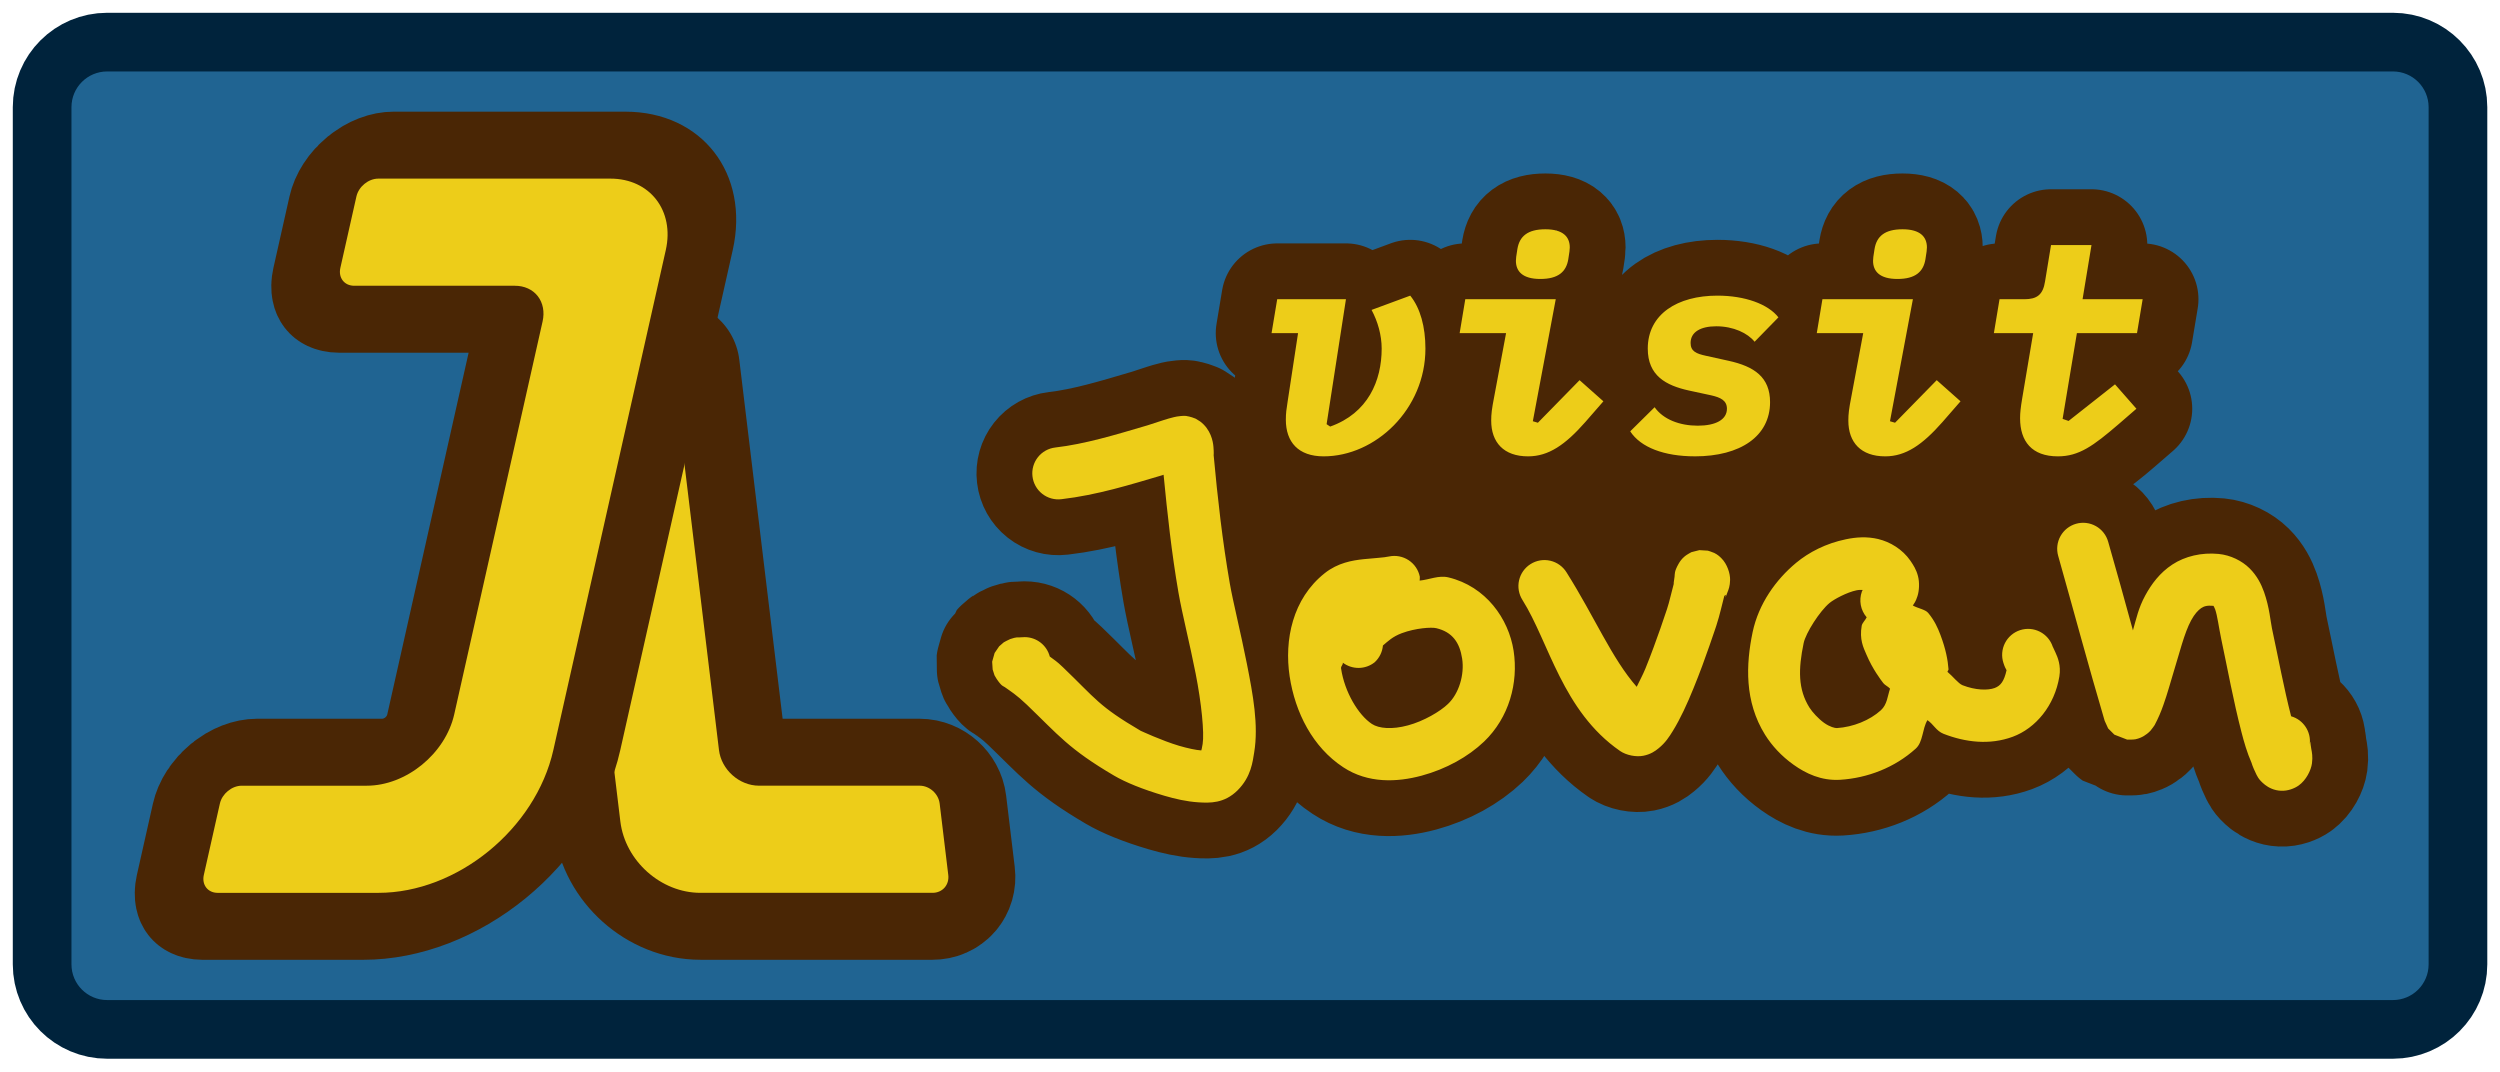
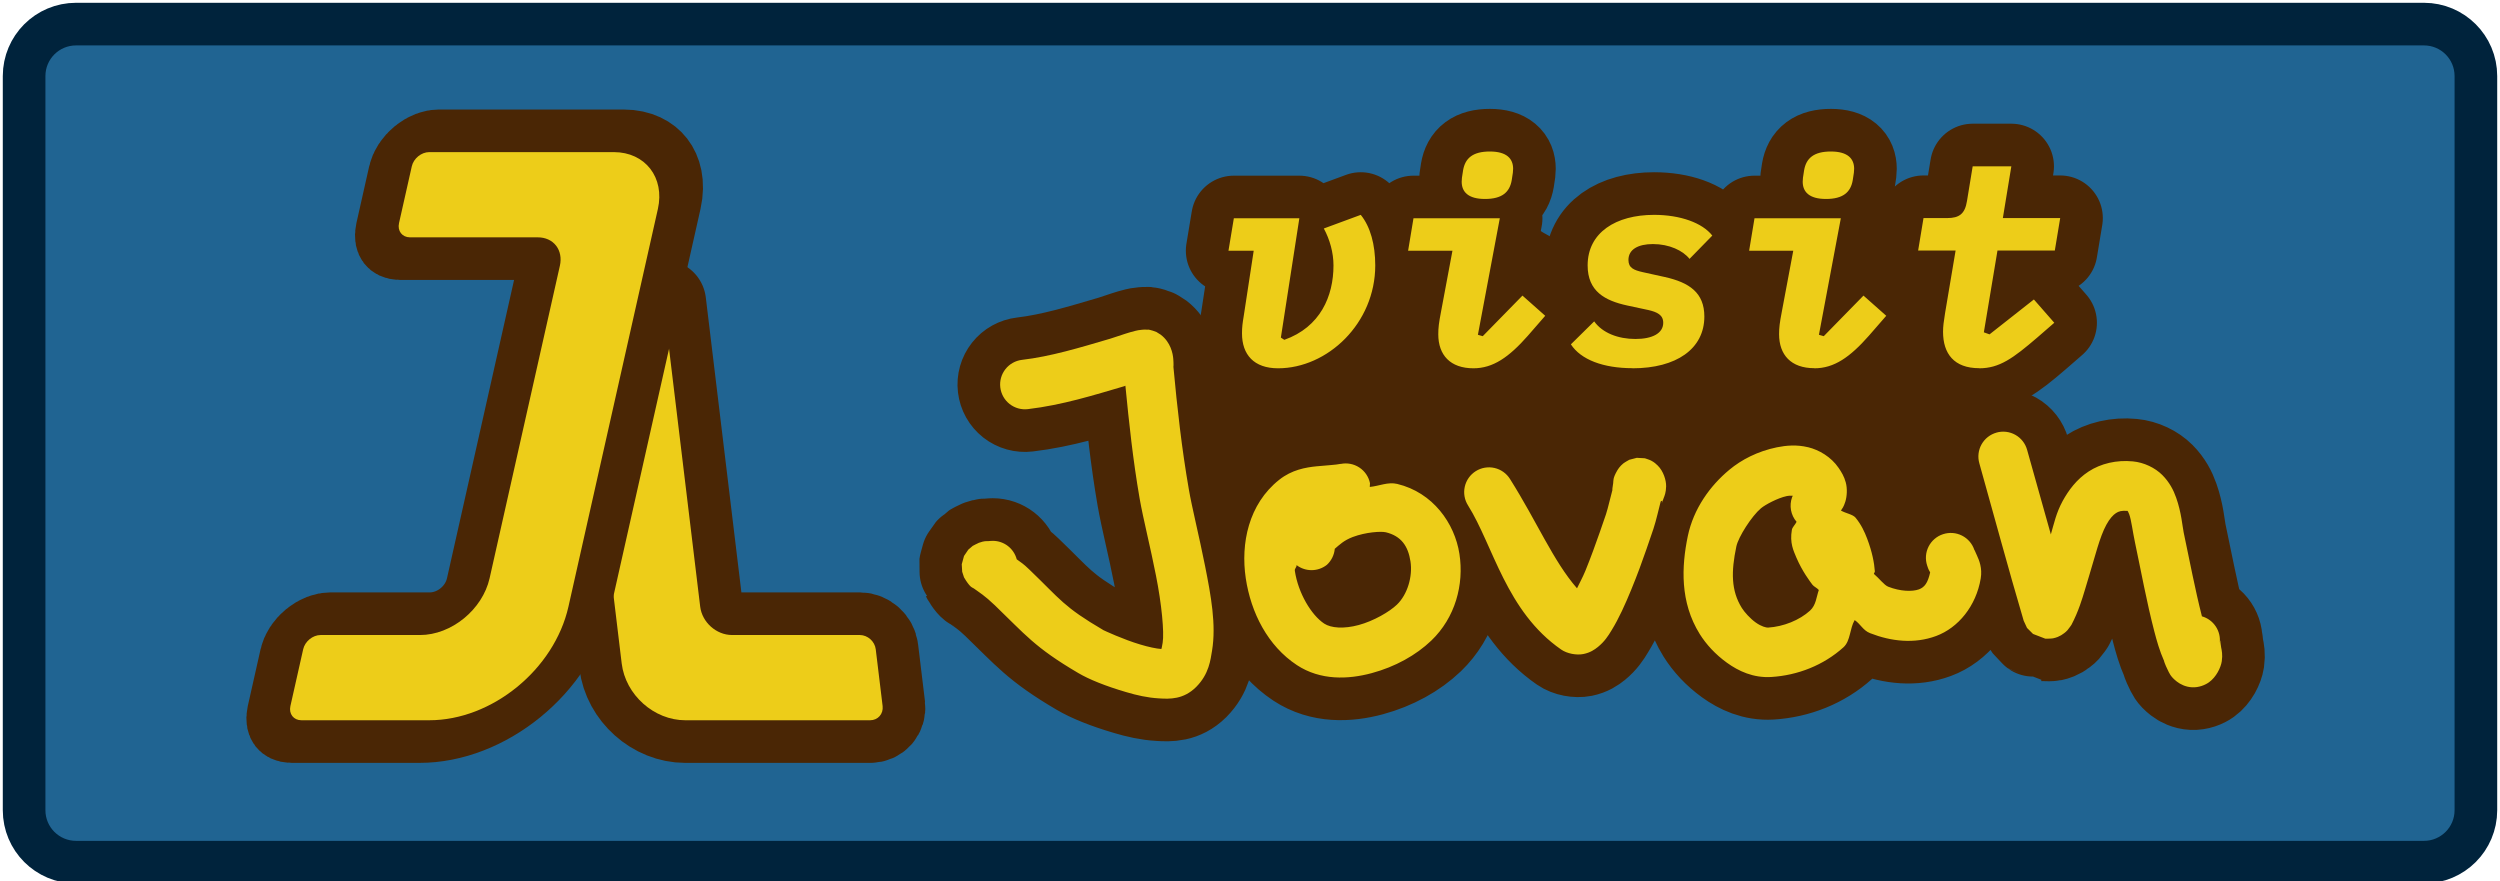
- <svg xmlns="http://www.w3.org/2000/svg" xmlns:xlink="http://www.w3.org/1999/xlink" width="112" height="48" viewBox="0 0 29.633 12.7" version="1.1" id="svg1">
+ <svg xmlns="http://www.w3.org/2000/svg" xmlns:xlink="http://www.w3.org/1999/xlink" width="88" height="31" viewBox="0 0 23.283 8.202" version="1.1" id="svg1">
  <defs id="defs1">
    <rect x="50.75" y="21.625" width="85.885" height="23.917" id="rect7" />
    <rect x="48" y="8" width="74.625" height="24" id="rect1" />
-     <pattern xlink:href="#Wave 3" preserveAspectRatio="none" id="pattern21" patternTransform="matrix(0.21,0,0,0.21,530,595)" x="0" y="47" />
+     <pattern xlink:href="#Wave 3" preserveAspectRatio="none" id="pattern21" patternTransform="matrix(0.1686364,0,0,0.1413462,425.3496,400.3343)" x="0" y="47" />
    <clipPath clipPathUnits="userSpaceOnUse" id="clipPath5">
      <rect style="fill:#000000;stroke:#000000;stroke-width:0;stroke-linejoin:bevel;paint-order:stroke markers fill;stop-color:#000000" id="rect5-4" width="20" height="200" x="530" y="595" />
    </clipPath>
    <pattern patternUnits="userSpaceOnUse" width="20" height="200" patternTransform="translate(530,595)" preserveAspectRatio="xMidYMid" style="fill:#000000" id="Wave 3">
      <path style="stroke:#000000;stroke-width:0;stroke-linejoin:bevel;paint-order:stroke markers fill;stop-color:#000000" d="m 515,695 v -35 c 0,-3.926 1.067,-7.778 3.087,-11.145 l 8.826,-14.71 C 528.933,630.778 530,626.926 530,623 v -28 h 5 v 28 c 0,3.926 -1.067,7.778 -3.087,11.145 l -8.826,14.71 C 521.067,652.222 520,656.074 520,660 v 35 z m 10,0 v -35 c 0,-3.926 1.067,-7.778 3.087,-11.145 l 8.826,-14.71 C 538.933,630.778 540,626.926 540,623 v -28 h 5 v 28 c 0,3.926 -1.067,7.778 -3.087,11.145 l -8.826,14.71 C 531.067,652.222 530,656.074 530,660 v 35 z m 10,0 v -35 c 0,-3.926 1.067,-7.778 3.087,-11.145 l 8.826,-14.71 C 548.933,630.778 550,626.926 550,623 v -28 h 5 v 28 c 0,3.926 -1.067,7.778 -3.087,11.145 l -8.826,14.71 C 541.067,652.222 540,656.074 540,660 v 35 z m 10,0 v -35 c 0,-3.926 1.067,-7.778 3.087,-11.145 l 8.826,-14.71 C 558.933,630.778 560,626.926 560,623 v -28 h 5 v 28 c 0,3.926 -1.067,7.778 -3.087,11.145 l -8.826,14.71 C 551.067,652.222 550,656.074 550,660 v 35 z m 10,0 v -35 c 0,-3.926 1.067,-7.778 3.087,-11.145 l 8.826,-14.71 C 568.933,630.778 570,626.926 570,623 v -28 h 5 v 28 c 0,3.926 -1.067,7.778 -3.087,11.145 l -8.826,14.71 C 561.067,652.222 560,656.074 560,660 v 35 z m 10,0 v -35 c 0,-3.926 1.067,-7.778 3.087,-11.145 l 8.826,-14.71 C 578.933,630.778 580,626.926 580,623 v -28 h 5 v 28 c 0,3.926 -1.067,7.778 -3.087,11.145 l -8.826,14.71 C 571.067,652.222 570,656.074 570,660 v 35 z m 10,0 v -35 c 0,-3.926 1.067,-7.778 3.087,-11.145 l 8.826,-14.71 C 588.933,630.778 590,626.926 590,623 v -28 h 5 v 28 c 0,3.926 -1.067,7.778 -3.087,11.145 l -8.826,14.71 C 581.067,652.222 580,656.074 580,660 v 35 z m -65,100 v -35 c 0,-3.926 1.067,-7.778 3.087,-11.145 l 8.826,-14.71 C 523.933,730.778 525,726.926 525,723 v -28 h 5 v 28 c 0,3.926 -1.067,7.778 -3.087,11.145 l -8.826,14.71 C 516.067,752.222 515,756.074 515,760 v 35 z m 10,0 v -35 c 0,-3.926 1.067,-7.778 3.087,-11.145 l 8.826,-14.71 C 533.933,730.778 535,726.926 535,723 v -28 h 5 v 28 c 0,3.926 -1.067,7.778 -3.087,11.145 l -8.826,14.71 C 526.067,752.222 525,756.074 525,760 v 35 z m 10,0 v -35 c 0,-3.926 1.067,-7.778 3.087,-11.145 l 8.826,-14.71 C 543.933,730.778 545,726.926 545,723 v -28 h 5 v 28 c 0,3.926 -1.067,7.778 -3.087,11.145 l -8.826,14.71 C 536.067,752.222 535,756.074 535,760 v 35 z m 10,0 v -35 c 0,-3.926 1.067,-7.778 3.087,-11.145 l 8.826,-14.71 C 553.933,730.778 555,726.926 555,723 v -28 h 5 v 28 c 0,3.926 -1.067,7.778 -3.087,11.145 l -8.826,14.71 C 546.067,752.222 545,756.074 545,760 v 35 z m 10,0 v -35 c 0,-3.926 1.067,-7.778 3.087,-11.145 l 8.826,-14.71 C 563.933,730.778 565,726.926 565,723 v -28 h 5 v 28 c 0,3.926 -1.067,7.778 -3.087,11.145 l -8.826,14.71 C 556.067,752.222 555,756.074 555,760 v 35 z m 10,0 v -35 c 0,-3.926 1.067,-7.778 3.087,-11.145 l 8.826,-14.71 C 573.933,730.778 575,726.926 575,723 v -28 h 5 v 28 c 0,3.926 -1.067,7.778 -3.087,11.145 l -8.826,14.71 C 566.067,752.222 565,756.074 565,760 v 35 z m 10,0 v -35 c 0,-3.926 1.067,-7.778 3.087,-11.145 l 8.826,-14.71 C 583.933,730.778 585,726.926 585,723 v -28 h 5 v 28 c 0,3.926 -1.067,7.778 -3.087,11.145 l -8.826,14.71 C 576.067,752.222 575,756.074 575,760 v 35 z" id="path5-2" clip-path="url(#clipPath5)" transform="translate(-530,-595)" />
    </pattern>
  </defs>
  <g id="layer1">
-     <rect style="fill:#206492;fill-opacity:1;stroke:#00233c;stroke-width:1.391;stroke-linecap:butt;stroke-linejoin:round;stroke-dasharray:none;stroke-opacity:1;paint-order:stroke fill markers" id="rect4" width="27.94" height="11.007" x="0.847" y="0.847" ry="0.423" />
-     <rect style="opacity:0.1;fill:url(#pattern21);fill-opacity:1;stroke:none;stroke-width:1.265;stroke-linecap:butt;stroke-linejoin:round;stroke-dasharray:none;stroke-opacity:1;paint-order:stroke fill markers" id="rect13" width="27.94" height="11.007" x="0.847" y="0.847" ry="0.423" />
-     <path style="display:inline;fill:#4a2605;fill-opacity:1;stroke:none;stroke-width:1.323;stroke-linecap:round;stroke-linejoin:round;stroke-dasharray:none;stroke-opacity:1;paint-order:stroke fill markers" d="m 18.415,2.54 c -0.05,-0.028 -0.095,-0.07 -0.15,-0.084 -0.002,-5.662e-4 -0.392,0.088 -0.398,0.094 -0.043,0.043 -0.007,0.177 -0.023,0.21 -0.019,0.038 -0.08,0.077 -0.094,0.117 -0.018,0.054 -0.02,0.087 -0.047,0.14 -0.007,0.014 0.011,0.036 0,0.047 -0.005,0.006 -0.018,-0.006 -0.023,0 -0.048,0.048 0.074,-0.002 -0.023,0.047 -0.014,0.007 -0.086,0.039 -0.094,0.047 -0.01,0.01 -0.037,0.078 -0.047,0.094 -0.069,0.104 -0.169,0.261 -0.281,0.327 -0.072,0.043 -0.163,0.067 -0.234,0.117 -0.132,0.094 -0.002,0.056 -0.164,0.117 -0.103,0.039 -0.091,0.002 -0.187,0.07 -0.027,0.019 -0.043,0.051 -0.07,0.07 -0.16,0.114 -0.031,-0.017 -0.164,0.094 -0.084,0.07 -0.168,0.147 -0.257,0.21 -0.028,0.02 -0.065,0.027 -0.094,0.047 -0.054,0.038 -0.089,0.098 -0.14,0.14 -0.077,0.064 -0.072,0.036 -0.164,0.094 -0.113,0.071 -0.214,0.163 -0.327,0.234 -0.153,0.095 -0.321,0.176 -0.468,0.281 -0.074,0.053 -0.14,0.128 -0.21,0.187 -0.1,0.084 -0.047,0.005 -0.14,0.117 -0.054,0.064 -0.087,0.146 -0.14,0.21 -0.035,0.042 -0.084,0.073 -0.117,0.117 -0.061,0.082 -0.066,0.323 -0.047,0.421 0.021,0.106 0.124,0.22 0.187,0.304 0.458,0.611 1.005,0.601 1.731,0.631 0.094,0.004 0.187,0.019 0.281,0.023 0.575,0.024 1.155,0 1.731,0 0.256,0 0.516,-0.012 0.772,0 0.6,0.027 -0.111,0.018 0.444,0.047 0.078,0.004 0.156,-0.004 0.234,0 0.258,0.014 0.514,0.055 0.772,0.07 0.132,0.008 0.265,-0.008 0.398,0 0.063,0.004 0.124,0.02 0.187,0.023 0.412,0.024 0.827,-0.016 1.239,0 0.288,0.012 0.578,0.046 0.865,0.07 0.339,0.028 0.669,0.077 1.006,0.117 0.038,0.004 0.24,0.055 0.304,0.023 0.172,-0.086 0.283,-0.281 0.304,-0.468 0.004,-0.039 -0.004,-0.078 0,-0.117 0.015,-0.136 0.039,-0.049 0.023,-0.187 -0.013,-0.115 -0.061,-0.195 -0.094,-0.304 -0.041,-0.136 -0.071,-0.294 -0.14,-0.421 -0.027,-0.049 -0.067,-0.091 -0.094,-0.14 -0.041,-0.075 -0.05,-0.161 -0.094,-0.234 C 24.283,5.401 24.161,5.297 24.064,5.168 24.054,5.154 24.053,5.134 24.041,5.122 23.993,5.074 23.93,5.047 23.877,5.005 23.714,4.874 23.555,4.73 23.386,4.607 c -0.028,-0.021 -0.067,-0.024 -0.094,-0.047 -0.037,-0.031 -0.105,-0.137 -0.117,-0.187 -0.018,-0.07 -0.017,-0.36 0,-0.421 0.01,-0.034 0.037,-0.06 0.047,-0.094 0.006,-0.022 -0.004,-0.047 0,-0.07 0.016,-0.096 0.074,-0.185 0.094,-0.281 0.021,-0.103 -0.032,-0.169 -0.07,-0.257 -0.029,-0.067 -0.03,-0.143 -0.047,-0.21 -0.028,-0.113 -0.011,0.001 -0.047,-0.07 -0.061,-0.121 -0.146,-0.234 -0.234,-0.351 -0.01,-0.014 -0.011,-0.034 -0.023,-0.047 -0.012,-0.012 -0.034,-0.011 -0.047,-0.023 -0.057,-0.057 0.007,-0.034 -0.047,-0.07 -0.021,-0.014 -0.053,-0.006 -0.07,-0.023 -0.009,-0.009 -0.013,-0.03 -0.047,-0.047 -0.039,-0.02 -0.121,0.007 -0.164,0 -0.239,-0.04 -0.31,-0.085 -0.444,0.117 -0.029,0.043 -0.03,0.002 -0.047,0.07 -0.004,0.015 0.005,0.032 0,0.047 -9.3e-5,2.778e-4 -0.089,0.113 -0.094,0.117 -0.049,0.049 -0.119,0.081 -0.164,0.14 -0.066,0.088 -0.152,0.315 -0.164,0.421 -0.02,0.183 0.074,0.661 -0.094,0.795 -0.019,0.015 -0.048,0.012 -0.07,0.023 -0.025,0.013 -0.043,0.039 -0.07,0.047 -0.089,0.025 -0.733,0.006 -0.842,0 -0.24,-0.014 -0.138,-0.026 -0.374,-0.07 -0.062,-0.012 -0.126,-0.01 -0.187,-0.023 -0.374,-0.08 -0.862,-0.261 -1.169,-0.491 -0.036,-0.027 -0.042,-0.065 -0.07,-0.094 -0.012,-0.012 -0.034,-0.011 -0.047,-0.023 -0.07,-0.07 -0.12,-0.263 -0.164,-0.351 -0.012,-0.025 0.012,-0.069 0,-0.094 -0.005,-0.01 -0.02,-0.013 -0.023,-0.023 -0.011,-0.032 -0.004,-0.214 -0.023,-0.234 -0.005,-0.006 -0.018,0.006 -0.023,0 -0.009,-0.009 0,-0.079 0,-0.094 0,-0.065 -0.007,-0.067 -0.037,-0.149 z" id="path2" />
-     <path style="fill:#edcd19;fill-opacity:1;stroke:#4a2605;stroke-width:1.587;stroke-linecap:butt;stroke-linejoin:round;stroke-dasharray:none;stroke-opacity:1;paint-order:stroke fill markers" d="M 7.975,4.358 7.148,8.035 7.353,9.737 a 0.899,0.797 43.276 0 0 0.949,0.846 h 2.752 a 0.225,0.199 43.276 0 0 0.186,-0.212 L 11.138,9.525 A 0.225,0.199 43.276 0 0 10.901,9.313 H 8.996 a 0.45,0.399 43.276 0 1 -0.474,-0.423 z" id="path11" />
-     <path style="fill:#edcd19;fill-opacity:1;stroke:#4a2605;stroke-width:1.587;stroke-linecap:butt;stroke-linejoin:round;stroke-dasharray:none;stroke-opacity:1;paint-order:stroke fill markers" d="M 4.233,10.583 H 2.328 A 0.212,0.212 45 0 1 2.117,10.372 V 9.525 A 0.212,0.212 135 0 1 2.328,9.313 h 1.482 a 0.847,0.847 135 0 0 0.847,-0.847 V 3.81 A 0.423,0.423 45 0 0 4.233,3.387 H 2.328 A 0.212,0.212 45 0 1 2.117,3.175 V 2.329 A 0.212,0.212 135 0 1 2.329,2.117 h 2.751 a 0.847,0.847 45 0 1 0.847,0.847 l 0,5.927 A 1.693,1.693 135 0 1 4.233,10.583 Z" id="path1" transform="matrix(1,0,-0.2249023,1,2.631278,2.0720165e-4)" />
-     <path id="path8" style="fill:#edcd19;fill-opacity:1;stroke:#4a2605;stroke-width:1.323;stroke-linecap:round;stroke-linejoin:round;stroke-dasharray:none;stroke-opacity:1;paint-order:stroke fill markers;color:#000000" d="m 14.341,1.655 a 0.308,0.308 0 0 0 -0.213,0.381 c 0.183,0.648 0.358,1.302 0.551,1.955 1.49e-4,5.1e-4 0.041,0.089 0.041,0.09 2.64e-4,3.827e-4 0.074,0.074 0.074,0.074 7.25e-4,5.282e-4 0.151,0.058 0.152,0.059 10e-4,1.07e-4 0.072,8.286e-4 0.096,-0.004 0.024,-0.005 0.043,-0.011 0.059,-0.018 0.032,-0.013 0.054,-0.027 0.08,-0.047 0.013,-0.01 0.026,-0.021 0.041,-0.037 0.015,-0.016 0.048,-0.065 0.049,-0.066 0.043,-0.081 0.078,-0.163 0.105,-0.242 0.048,-0.135 0.082,-0.262 0.117,-0.377 0.07,-0.225 0.129,-0.472 0.211,-0.623 0.041,-0.076 0.084,-0.121 0.119,-0.145 0.034,-0.022 0.068,-0.034 0.145,-0.027 0.002,0.003 0.01,0.012 0.021,0.043 0.026,0.074 0.042,0.207 0.072,0.352 0.076,0.357 0.143,0.729 0.24,1.104 0.029,0.112 0.064,0.237 0.121,0.367 -0.004,-0.01 0.011,0.042 0.045,0.111 0.017,0.035 0.032,0.081 0.113,0.145 0.041,0.032 0.107,0.067 0.189,0.07 0.082,0.004 0.161,-0.028 0.209,-0.062 0.09,-0.064 0.147,-0.181 0.158,-0.262 0.011,-0.081 -4.11e-4,-0.133 -0.008,-0.172 -0.015,-0.078 -0.008,-0.119 -0.018,-0.055 a 0.308,0.308 0 0 0 -0.221,-0.332 c -0.086,-0.335 -0.15,-0.683 -0.227,-1.041 -0.017,-0.078 -0.029,-0.249 -0.094,-0.432 -0.033,-0.092 -0.082,-0.192 -0.172,-0.281 -0.09,-0.089 -0.225,-0.156 -0.365,-0.17 -0.203,-0.02 -0.399,0.027 -0.549,0.125 -0.15,0.098 -0.249,0.233 -0.322,0.367 -0.082,0.151 -0.105,0.273 -0.146,0.414 C 14.919,2.569 14.821,2.221 14.721,1.87 A 0.308,0.308 0 0 0 14.341,1.655 Z m -2.342,0.182 c -0.138,-0.033 -0.268,-0.023 -0.387,0.002 -0.238,0.049 -0.439,0.154 -0.59,0.279 -0.241,0.2 -0.445,0.486 -0.516,0.822 -0.079,0.38 -0.099,0.821 0.148,1.217 0.081,0.129 0.193,0.252 0.338,0.355 0.144,0.103 0.327,0.191 0.549,0.178 0.33,-0.02 0.651,-0.146 0.898,-0.369 0.089,-0.08 0.076,-0.232 0.139,-0.338 0.074,0.05 0.103,0.127 0.191,0.162 0.259,0.101 0.547,0.136 0.82,0.035 0.273,-0.101 0.497,-0.37 0.553,-0.715 0.021,-0.129 -0.02,-0.227 -0.045,-0.281 -0.025,-0.054 -0.037,-0.081 -0.033,-0.07 A 0.308,0.308 0 0 0 13.677,2.916 0.308,0.308 0 0 0 13.479,3.305 c 0.016,0.05 0.025,0.064 0.037,0.086 -0.029,0.13 -0.069,0.184 -0.141,0.211 -0.081,0.03 -0.228,0.027 -0.381,-0.033 -0.05,-0.02 -0.115,-0.106 -0.178,-0.158 -4.72e-4,-0.012 0.013,-0.019 0.012,-0.031 -0.008,-0.108 -0.032,-0.239 -0.096,-0.408 -0.032,-0.085 -0.071,-0.171 -0.145,-0.26 -0.035,-0.042 -0.121,-0.053 -0.182,-0.088 0.017,-0.028 0.032,-0.04 0.055,-0.111 0.021,-0.064 0.026,-0.162 0.006,-0.238 -0.02,-0.077 -0.055,-0.131 -0.09,-0.182 -0.094,-0.136 -0.241,-0.223 -0.379,-0.256 z m -0.188,0.602 c -0.006,0.014 -0.003,0.004 -0.01,0.02 a 0.308,0.308 0 0 0 0.057,0.305 c -0.017,0.036 -0.053,0.067 -0.059,0.1 -0.028,0.162 0.019,0.257 0.057,0.344 0.074,0.173 0.168,0.295 0.199,0.336 0.018,0.024 0.06,0.042 0.08,0.066 -0.03,0.087 -0.033,0.187 -0.109,0.256 -0.131,0.119 -0.329,0.199 -0.521,0.211 -0.022,0.001 -0.083,-0.013 -0.152,-0.062 -0.069,-0.05 -0.14,-0.128 -0.174,-0.182 -0.135,-0.216 -0.133,-0.452 -0.068,-0.764 0.025,-0.119 0.19,-0.378 0.307,-0.475 0.053,-0.044 0.207,-0.127 0.32,-0.15 0.035,-0.007 0.052,-0.004 0.074,-0.004 z M 9.878,1.967 c -8.368e-4,7.63e-5 -0.097,0.025 -0.098,0.025 -7.709e-4,3.392e-4 -0.056,0.03 -0.076,0.047 -0.04,0.033 -0.06,0.064 -0.074,0.088 -0.056,0.098 -0.045,0.125 -0.049,0.154 -0.008,0.06 -0.019,0.12 -0.004,0.064 -0.035,0.127 -0.057,0.236 -0.086,0.322 -0.013,0.04 -0.032,0.096 -0.078,0.229 C 9.366,3.03 9.303,3.205 9.235,3.372 9.199,3.459 9.167,3.514 9.132,3.588 8.835,3.249 8.637,2.766 8.3,2.231 A 0.308,0.308 0 0 0 7.874,2.133 0.308,0.308 0 0 0 7.778,2.559 c 0.314,0.498 0.473,1.316 1.156,1.789 0.075,0.052 0.192,0.074 0.277,0.057 0.085,-0.017 0.139,-0.054 0.18,-0.088 0.082,-0.067 0.125,-0.134 0.17,-0.207 0.09,-0.146 0.17,-0.322 0.244,-0.504 0.074,-0.181 0.141,-0.364 0.189,-0.504 0.049,-0.14 0.093,-0.272 0.082,-0.24 0.044,-0.134 0.067,-0.252 0.094,-0.35 1.4e-4,-5.064e-4 -1.4e-4,-0.001 0,-0.002 a 0.308,0.308 0 0 0 0.02,-0.012 c -0.011,0.057 -0.006,0.029 0.018,-0.031 0.012,-0.03 0.03,-0.072 0.031,-0.146 0.002,-0.074 -0.033,-0.188 -0.104,-0.258 -0.018,-0.018 -0.043,-0.042 -0.084,-0.062 -0.021,-0.01 -0.075,-0.027 -0.076,-0.027 -9.064e-4,-2.021e-4 -0.097,-0.006 -0.098,-0.006 z M 6.196,2.043 C 6.135,2.057 6.028,2.061 5.895,2.075 5.763,2.089 5.59,2.117 5.434,2.241 5.051,2.544 4.954,3.034 5.018,3.463 5.083,3.893 5.292,4.304 5.653,4.541 5.946,4.735 6.291,4.72 6.583,4.641 6.874,4.562 7.133,4.418 7.323,4.237 7.62,3.952 7.731,3.541 7.673,3.161 7.614,2.78 7.344,2.398 6.901,2.291 6.785,2.263 6.674,2.318 6.559,2.329 A 0.308,0.308 0 0 0 6.561,2.282 0.308,0.308 0 0 0 6.196,2.043 Z M 6.757,2.893 C 6.949,2.939 7.034,3.065 7.063,3.254 7.092,3.444 7.025,3.668 6.895,3.791 6.802,3.881 6.607,3.995 6.421,4.045 6.234,4.096 6.076,4.083 5.993,4.028 5.833,3.923 5.669,3.649 5.628,3.372 c -0.005,-0.03 0.023,-0.041 0.021,-0.07 A 0.308,0.308 0 0 0 6.026,3.297 0.308,0.308 0 0 0 6.124,3.098 C 6.184,3.048 6.236,2.994 6.348,2.952 6.512,2.891 6.7,2.879 6.757,2.893 Z M 3.798,0.378 c -0.033,-0.004 -0.053,-0.001 -0.071,3.6572e-4 -0.035,0.003 -0.058,0.008 -0.08,0.013 -0.044,0.01 -0.084,0.023 -0.126,0.036 -0.083,0.026 -0.176,0.057 -0.187,0.061 -0.38,0.112 -0.74,0.222 -1.094,0.263 A 0.308,0.308 0 0 0 1.97,1.094 0.308,0.308 0 0 0 2.313,1.364 c 0.429,-0.05 0.821,-0.174 1.195,-0.284 0.005,-0.001 0.011,-0.005 0.016,-0.006 0.045,0.464 0.095,0.925 0.176,1.395 0.045,0.259 0.136,0.614 0.204,0.962 0.069,0.349 0.104,0.703 0.083,0.834 -0.01,0.062 -0.013,0.064 -0.016,0.077 C 3.909,4.338 3.811,4.317 3.708,4.287 3.502,4.226 3.253,4.109 3.252,4.109 2.751,3.815 2.723,3.732 2.33,3.355 2.251,3.279 2.232,3.273 2.175,3.229 A 0.308,0.308 0 0 0 1.877,2.999 c -0.022,0.001 -0.04,0.002 -0.061,0.003 -0.021,0.001 -0.034,-0.006 -0.11,0.02 -0.019,0.007 -0.076,0.038 -0.077,0.039 -4.387e-4,2.984e-4 -0.054,0.047 -0.054,0.047 -3.041e-4,3.298e-4 -0.053,0.078 -0.054,0.079 -1.706e-4,3.64e-4 -0.029,0.103 -0.029,0.103 -3.82e-5,4.006e-4 0.006,0.092 0.006,0.093 9.32e-5,4.399e-4 0.022,0.069 0.022,0.069 2.234e-4,4.817e-4 0.017,0.03 0.025,0.042 0.062,0.092 0.078,0.084 0.096,0.097 0.069,0.05 0.133,0.086 0.263,0.21 0.372,0.357 0.494,0.523 1.034,0.84 0.131,0.077 0.336,0.162 0.595,0.238 0.13,0.038 0.264,0.069 0.402,0.078 0.138,0.009 0.308,0.014 0.465,-0.141 C 4.563,4.654 4.58,4.473 4.598,4.365 4.651,4.042 4.584,3.682 4.511,3.313 4.438,2.944 4.346,2.576 4.309,2.363 4.221,1.856 4.165,1.356 4.117,0.838 c 9.153e-4,0.01 0.004,-0.027 -0.002,-0.094 -0.005,-0.067 -0.032,-0.207 -0.157,-0.301 -3.891e-4,-2.9678e-4 -0.053,-0.033 -0.053,-0.033 -4.99e-4,-2.4228e-4 -0.03,-0.012 -0.043,-0.016 -0.026,-0.008 -0.047,-0.013 -0.063,-0.015 z" transform="translate(10.26822,4.553128)" />
-     <path style="fill:#edcd19;fill-opacity:1;stroke:#4a2605;stroke-width:5;stroke-linecap:round;stroke-linejoin:round;stroke-dasharray:none;stroke-opacity:1;paint-order:stroke fill markers;font-style:italic;font-weight:bold;font-size:13.333px;font-family:Monospace;-inkscape-font-specification:'Monospace Bold Italic';white-space:pre" d="m 48.733,13.187 -0.253,1.52 h 1.187 l -0.467,3.067 c -0.053,0.333 -0.08,0.52 -0.08,0.813 0,1 0.56,1.64 1.693,1.64 2.32,0 4.56,-2.107 4.56,-4.827 0,-0.973 -0.227,-1.813 -0.68,-2.373 l -1.733,0.64 c 0.28,0.52 0.453,1.133 0.453,1.733 0,1.44 -0.613,2.893 -2.307,3.493 l -0.16,-0.107 0.867,-5.6 z m 11.787,-0.907 c 0.8,0 1.16,-0.32 1.253,-0.88 0.053,-0.32 0.067,-0.44 0.067,-0.533 0,-0.467 -0.293,-0.813 -1.093,-0.813 -0.8,0 -1.16,0.32 -1.253,0.88 -0.053,0.32 -0.067,0.44 -0.067,0.533 0,0.467 0.293,0.813 1.093,0.813 z m -0.547,7.947 c 0.92,0 1.667,-0.52 2.56,-1.533 l 0.813,-0.933 -1.067,-0.947 -1.867,1.907 -0.227,-0.067 1.027,-5.467 h -4.053 l -0.253,1.52 h 2.08 l -0.533,2.853 c -0.107,0.547 -0.133,0.773 -0.133,1.067 0,0.973 0.56,1.6 1.653,1.6 z m 7.467,0 c 2.053,0 3.373,-0.907 3.373,-2.427 0,-1.12 -0.707,-1.6 -1.853,-1.853 L 67.933,15.72 c -0.427,-0.093 -0.68,-0.2 -0.68,-0.573 0,-0.493 0.453,-0.747 1.147,-0.747 0.773,0 1.413,0.307 1.72,0.693 l 1.067,-1.093 c -0.467,-0.6 -1.507,-0.973 -2.733,-0.973 -1.787,0 -3.12,0.827 -3.12,2.373 0,1.213 0.813,1.653 1.853,1.88 l 0.987,0.213 c 0.413,0.093 0.707,0.227 0.707,0.6 0,0.493 -0.507,0.76 -1.307,0.76 -0.813,0 -1.547,-0.28 -1.933,-0.827 l -1.093,1.08 c 0.467,0.72 1.52,1.12 2.893,1.12 z m 9.08,-7.947 c 0.8,0 1.16,-0.32 1.253,-0.88 0.053,-0.32 0.067,-0.44 0.067,-0.533 0,-0.467 -0.293,-0.813 -1.093,-0.813 -0.8,0 -1.16,0.32 -1.253,0.88 -0.053,0.32 -0.067,0.44 -0.067,0.533 0,0.467 0.293,0.813 1.093,0.813 z m -0.547,7.947 c 0.92,0 1.667,-0.52 2.56,-1.533 l 0.813,-0.933 -1.067,-0.947 -1.867,1.907 -0.227,-0.067 1.027,-5.467 h -4.053 l -0.253,1.52 h 2.08 l -0.533,2.853 c -0.107,0.547 -0.133,0.773 -0.133,1.067 0,0.973 0.56,1.6 1.653,1.6 z m 7.733,0 c 0.947,0 1.587,-0.467 2.72,-1.44 l 0.8,-0.693 -0.96,-1.093 -2.08,1.64 -0.267,-0.093 0.64,-3.84 h 2.693 l 0.253,-1.52 H 84.813 l 0.4,-2.427 H 83.4 l -0.267,1.627 c -0.093,0.6 -0.36,0.8 -0.933,0.8 H 81.093 l -0.253,1.52 h 1.76 L 82.107,17.64 c -0.067,0.4 -0.093,0.64 -0.093,0.88 0,1.027 0.52,1.707 1.693,1.707 z" id="text1" transform="matrix(0.2645833,0,0,0.2645833,2.245052,0.0575628)" aria-label="visit" />
+     <rect style="fill:#206492;fill-opacity:1;stroke:#00233c;stroke-width:0.794;stroke-linecap:butt;stroke-linejoin:round;stroke-dasharray:none;stroke-opacity:1;paint-order:stroke fill markers" id="rect4" width="22.437" height="7.408" x="0.423" y="0.423" ry="0.285" />
+     <rect style="opacity:0.1;fill:url(#pattern21);fill-opacity:1;stroke:none;stroke-width:0.93;stroke-linecap:butt;stroke-linejoin:round;stroke-dasharray:none;stroke-opacity:1;paint-order:stroke fill markers" id="rect13" width="22.437" height="7.408" x="0.423" y="0.423" ry="0.285" />
+     <path style="display:inline;fill:#4a2605;fill-opacity:1;stroke:none;stroke-width:0;stroke-linecap:round;stroke-linejoin:round;stroke-dasharray:none;stroke-opacity:1;paint-order:stroke fill markers" d="m 13.948,1.278 c -0.038,-0.021 -0.071,-0.053 -0.113,-0.063 -0.002,-4.247e-4 -0.294,0.066 -0.298,0.07 -0.032,0.032 -0.005,0.133 -0.018,0.158 -0.014,0.029 -0.06,0.058 -0.07,0.088 -0.014,0.041 -0.015,0.066 -0.035,0.105 -0.005,0.01 0.008,0.027 0,0.035 -0.004,0.004 -0.013,-0.004 -0.018,0 -0.036,0.036 0.055,-0.001 -0.018,0.035 -0.01,0.005 -0.064,0.029 -0.07,0.035 -0.008,0.008 -0.028,0.059 -0.035,0.07 -0.052,0.078 -0.127,0.195 -0.21,0.246 -0.054,0.032 -0.122,0.05 -0.175,0.088 -0.099,0.071 -0.001,0.042 -0.123,0.088 -0.077,0.029 -0.068,0.001 -0.14,0.053 -0.02,0.014 -0.032,0.038 -0.053,0.053 -0.12,0.086 -0.023,-0.013 -0.123,0.07 -0.063,0.053 -0.126,0.11 -0.193,0.158 -0.021,0.015 -0.049,0.02 -0.07,0.035 -0.04,0.029 -0.067,0.073 -0.105,0.105 -0.058,0.048 -0.054,0.027 -0.123,0.07 -0.085,0.053 -0.161,0.122 -0.246,0.175 -0.114,0.072 -0.241,0.132 -0.351,0.21 -0.056,0.04 -0.105,0.096 -0.158,0.14 -0.075,0.063 -0.035,0.004 -0.105,0.088 -0.04,0.048 -0.065,0.11 -0.105,0.158 -0.026,0.032 -0.063,0.055 -0.088,0.088 -0.046,0.061 -0.05,0.242 -0.035,0.316 0.016,0.08 0.093,0.165 0.14,0.228 0.344,0.458 0.754,0.451 1.298,0.474 0.07,0.003 0.14,0.015 0.21,0.018 0.431,0.018 0.867,0 1.298,0 0.192,0 0.387,-0.009 0.579,0 0.45,0.02 -0.083,0.013 0.333,0.035 0.058,0.003 0.117,-0.003 0.175,0 0.193,0.011 0.385,0.041 0.579,0.053 0.099,0.006 0.199,-0.006 0.298,0 0.047,0.003 0.093,0.015 0.14,0.018 0.309,0.018 0.621,-0.012 0.93,0 0.216,0.009 0.433,0.035 0.649,0.053 0.254,0.021 0.502,0.058 0.754,0.088 0.028,0.003 0.18,0.041 0.228,0.018 0.129,-0.064 0.212,-0.21 0.228,-0.351 0.003,-0.029 -0.003,-0.059 0,-0.088 0.011,-0.102 0.029,-0.037 0.018,-0.14 -0.01,-0.086 -0.046,-0.147 -0.07,-0.228 -0.031,-0.102 -0.053,-0.221 -0.105,-0.316 -0.02,-0.037 -0.05,-0.068 -0.07,-0.105 -0.031,-0.056 -0.037,-0.121 -0.07,-0.175 -0.064,-0.106 -0.155,-0.184 -0.228,-0.281 -0.008,-0.01 -0.008,-0.026 -0.018,-0.035 -0.036,-0.036 -0.084,-0.056 -0.123,-0.088 -0.122,-0.098 -0.242,-0.206 -0.368,-0.298 -0.021,-0.015 -0.05,-0.018 -0.07,-0.035 -0.028,-0.023 -0.078,-0.103 -0.088,-0.14 -0.013,-0.053 -0.013,-0.27 0,-0.316 0.007,-0.025 0.028,-0.045 0.035,-0.07 0.005,-0.017 -0.003,-0.035 0,-0.053 0.012,-0.072 0.056,-0.139 0.07,-0.21 0.015,-0.077 -0.024,-0.127 -0.053,-0.193 -0.021,-0.05 -0.022,-0.108 -0.035,-0.158 -0.021,-0.085 -0.008,8.7e-4 -0.035,-0.053 -0.046,-0.091 -0.11,-0.175 -0.175,-0.263 -0.008,-0.01 -0.008,-0.026 -0.018,-0.035 -0.009,-0.009 -0.026,-0.008 -0.035,-0.018 -0.043,-0.043 0.005,-0.026 -0.035,-0.053 -0.015,-0.01 -0.04,-0.004 -0.053,-0.018 -0.007,-0.007 -0.009,-0.022 -0.035,-0.035 -0.03,-0.015 -0.091,0.005 -0.123,0 -0.179,-0.03 -0.232,-0.064 -0.333,0.088 -0.021,0.032 -0.022,0.002 -0.035,0.053 -0.003,0.011 0.004,0.024 0,0.035 -6.9e-5,2.083e-4 -0.067,0.084 -0.07,0.088 -0.037,0.037 -0.089,0.061 -0.123,0.105 -0.05,0.066 -0.114,0.236 -0.123,0.316 -0.015,0.137 0.055,0.496 -0.07,0.596 -0.014,0.012 -0.036,0.009 -0.053,0.018 -0.019,0.009 -0.032,0.029 -0.053,0.035 -0.067,0.019 -0.55,0.005 -0.631,0 -0.18,-0.011 -0.103,-0.019 -0.281,-0.053 -0.046,-0.009 -0.094,-0.008 -0.14,-0.018 -0.28,-0.06 -0.646,-0.195 -0.877,-0.368 -0.027,-0.02 -0.031,-0.049 -0.053,-0.07 -0.009,-0.009 -0.026,-0.008 -0.035,-0.018 -0.053,-0.053 -0.09,-0.197 -0.123,-0.263 -0.009,-0.019 0.009,-0.051 0,-0.07 -0.004,-0.007 -0.015,-0.01 -0.018,-0.018 -0.008,-0.024 -0.003,-0.161 -0.018,-0.175 -0.004,-0.004 -0.013,0.004 -0.018,0 -0.007,-0.007 0,-0.059 0,-0.07 0,-0.049 -0.005,-0.05 -0.027,-0.112 z" id="path2" />
+     <path style="fill:#edcd19;fill-opacity:1;stroke:#4a2605;stroke-width:0.794;stroke-linecap:butt;stroke-linejoin:round;stroke-dasharray:none;stroke-opacity:1;paint-order:stroke fill markers" d="M 6.179,2.817 5.662,5.116 5.79,6.179 A 0.562,0.498 43.276 0 0 6.383,6.708 H 8.103 A 0.141,0.125 43.276 0 0 8.22,6.576 L 8.156,6.047 A 0.141,0.125 43.276 0 0 8.008,5.914 H 6.817 A 0.281,0.249 43.276 0 1 6.521,5.65 Z" id="path11" />
+     <path style="fill:#edcd19;fill-opacity:1;stroke:#4a2605;stroke-width:1.27;stroke-linecap:butt;stroke-linejoin:round;stroke-dasharray:none;stroke-opacity:1;paint-order:stroke fill markers" d="M 4.233,10.583 H 2.328 A 0.212,0.212 45 0 1 2.117,10.372 V 9.525 A 0.212,0.212 135 0 1 2.328,9.313 h 1.482 a 0.847,0.847 135 0 0 0.847,-0.847 V 3.81 A 0.423,0.423 45 0 0 4.233,3.387 H 2.328 A 0.212,0.212 45 0 1 2.117,3.175 V 2.329 A 0.212,0.212 135 0 1 2.329,2.117 h 2.751 a 0.847,0.847 45 0 1 0.847,0.847 l 0,5.927 A 1.693,1.693 135 0 1 4.233,10.583 Z" id="path1" transform="matrix(0.625,0,-0.1405639,0.625,2.839276,0.09356759)" />
+     <path id="path8" style="color:#000000;fill:#edcd19;fill-opacity:1;stroke:#4a2605;stroke-width:0.794;stroke-linecap:round;stroke-linejoin:round;stroke-dasharray:none;stroke-opacity:1;paint-order:stroke fill markers" d="m 18.594,4.029 a 0.231,0.231 0 0 0 -0.16,0.286 c 0.137,0.486 0.268,0.976 0.413,1.466 1.13e-4,3.825e-4 0.031,0.067 0.031,0.067 1.98e-4,2.871e-4 0.055,0.055 0.056,0.056 5.45e-4,3.962e-4 0.113,0.044 0.114,0.044 7.5e-4,8.03e-5 0.054,6.215e-4 0.072,-0.003 0.018,-0.004 0.032,-0.008 0.044,-0.013 0.024,-0.01 0.041,-0.02 0.06,-0.035 0.01,-0.007 0.02,-0.016 0.031,-0.028 0.011,-0.012 0.036,-0.049 0.037,-0.05 0.032,-0.061 0.058,-0.123 0.079,-0.182 0.036,-0.101 0.061,-0.197 0.088,-0.283 0.052,-0.169 0.096,-0.354 0.158,-0.467 0.031,-0.057 0.063,-0.091 0.089,-0.108 0.026,-0.017 0.051,-0.025 0.108,-0.021 0.002,0.003 0.008,0.009 0.016,0.032 0.02,0.055 0.031,0.156 0.054,0.264 0.057,0.268 0.107,0.547 0.18,0.828 0.022,0.084 0.048,0.178 0.091,0.275 -0.004,-0.008 0.008,0.032 0.034,0.083 0.013,0.026 0.024,0.061 0.085,0.108 0.031,0.024 0.08,0.05 0.142,0.053 0.062,0.003 0.121,-0.021 0.157,-0.047 0.067,-0.048 0.11,-0.136 0.119,-0.196 0.009,-0.061 -3.07e-4,-0.1 -0.006,-0.129 -0.011,-0.059 -0.006,-0.089 -0.013,-0.041 A 0.231,0.231 0 0 0 20.507,5.74 C 20.443,5.489 20.394,5.227 20.337,4.959 c -0.012,-0.059 -0.021,-0.186 -0.07,-0.324 -0.024,-0.069 -0.062,-0.144 -0.129,-0.211 -0.067,-0.067 -0.169,-0.117 -0.274,-0.127 -0.152,-0.015 -0.299,0.02 -0.412,0.094 -0.112,0.073 -0.187,0.175 -0.242,0.275 -0.061,0.113 -0.079,0.205 -0.11,0.311 -0.073,-0.262 -0.147,-0.523 -0.221,-0.787 a 0.231,0.231 0 0 0 -0.286,-0.161 z m -1.756,0.136 c -0.104,-0.025 -0.201,-0.017 -0.29,0.001 -0.179,0.037 -0.329,0.115 -0.442,0.209 -0.181,0.15 -0.334,0.364 -0.387,0.617 -0.059,0.285 -0.074,0.616 0.111,0.913 0.061,0.097 0.145,0.189 0.253,0.267 0.108,0.078 0.246,0.143 0.412,0.133 0.248,-0.015 0.489,-0.11 0.674,-0.277 0.066,-0.06 0.057,-0.174 0.104,-0.253 0.056,0.038 0.077,0.096 0.144,0.122 0.194,0.076 0.411,0.102 0.615,0.026 0.205,-0.076 0.372,-0.278 0.415,-0.536 0.016,-0.096 -0.015,-0.17 -0.034,-0.211 -0.018,-0.041 -0.027,-0.061 -0.025,-0.053 a 0.231,0.231 0 0 0 -0.292,-0.148 0.231,0.231 0 0 0 -0.148,0.292 c 0.012,0.038 0.019,0.048 0.028,0.064 -0.022,0.097 -0.051,0.138 -0.105,0.158 -0.061,0.022 -0.171,0.02 -0.286,-0.025 -0.038,-0.015 -0.086,-0.08 -0.133,-0.119 -3.54e-4,-0.009 0.009,-0.014 0.009,-0.023 -0.006,-0.081 -0.024,-0.179 -0.072,-0.306 -0.024,-0.063 -0.054,-0.129 -0.108,-0.195 -0.026,-0.031 -0.091,-0.04 -0.136,-0.066 0.013,-0.021 0.024,-0.03 0.041,-0.083 0.015,-0.048 0.02,-0.121 0.004,-0.179 -0.015,-0.057 -0.041,-0.098 -0.067,-0.136 -0.07,-0.102 -0.181,-0.167 -0.284,-0.192 z m -0.141,0.451 c -0.005,0.01 -0.002,0.003 -0.007,0.015 a 0.231,0.231 0 0 0 0.042,0.229 c -0.013,0.027 -0.04,0.05 -0.044,0.075 -0.021,0.122 0.015,0.193 0.042,0.258 0.056,0.13 0.126,0.221 0.149,0.252 0.013,0.018 0.045,0.031 0.06,0.05 -0.023,0.065 -0.025,0.14 -0.082,0.192 -0.098,0.089 -0.247,0.149 -0.391,0.158 -0.016,9.975e-4 -0.062,-0.01 -0.114,-0.047 -0.052,-0.037 -0.105,-0.096 -0.13,-0.136 -0.101,-0.162 -0.1,-0.339 -0.051,-0.573 0.019,-0.089 0.143,-0.283 0.23,-0.356 0.04,-0.033 0.155,-0.095 0.24,-0.113 0.027,-0.005 0.039,-0.003 0.056,-0.003 z M 15.247,4.263 c -6.28e-4,5.71e-5 -0.073,0.019 -0.073,0.019 -5.79e-4,2.544e-4 -0.042,0.023 -0.057,0.035 -0.03,0.025 -0.045,0.048 -0.056,0.066 -0.042,0.073 -0.034,0.093 -0.037,0.116 -0.006,0.045 -0.015,0.09 -0.003,0.048 -0.026,0.095 -0.043,0.177 -0.064,0.242 -0.01,0.03 -0.024,0.072 -0.059,0.171 -0.035,0.1 -0.082,0.231 -0.133,0.356 -0.027,0.065 -0.051,0.107 -0.078,0.163 -0.222,-0.255 -0.371,-0.617 -0.624,-1.018 a 0.231,0.231 0 0 0 -0.319,-0.073 0.231,0.231 0 0 0 -0.072,0.319 c 0.235,0.374 0.355,0.987 0.867,1.342 0.056,0.039 0.144,0.055 0.208,0.042 0.064,-0.013 0.104,-0.041 0.135,-0.066 0.061,-0.05 0.094,-0.1 0.127,-0.155 0.068,-0.11 0.127,-0.242 0.183,-0.378 0.056,-0.136 0.106,-0.273 0.142,-0.378 0.037,-0.105 0.069,-0.204 0.062,-0.18 0.033,-0.1 0.05,-0.189 0.07,-0.262 1.05e-4,-3.798e-4 -1.05e-4,-0.001 0,-0.001 a 0.231,0.231 0 0 0 0.015,-0.009 c -0.008,0.043 -0.004,0.021 0.013,-0.023 0.009,-0.022 0.022,-0.054 0.023,-0.11 0.001,-0.056 -0.025,-0.141 -0.078,-0.193 -0.014,-0.014 -0.032,-0.031 -0.063,-0.047 -0.015,-0.008 -0.056,-0.02 -0.057,-0.021 -6.8e-4,-1.517e-4 -0.073,-0.004 -0.073,-0.004 z m -2.761,0.057 c -0.046,0.01 -0.126,0.013 -0.226,0.023 -0.099,0.01 -0.229,0.032 -0.346,0.125 -0.287,0.227 -0.36,0.595 -0.312,0.917 0.048,0.322 0.205,0.63 0.476,0.809 0.22,0.145 0.479,0.134 0.697,0.075 0.219,-0.059 0.413,-0.167 0.555,-0.303 0.223,-0.214 0.306,-0.521 0.262,-0.807 -0.044,-0.286 -0.247,-0.572 -0.579,-0.652 -0.087,-0.021 -0.17,0.02 -0.256,0.028 a 0.231,0.231 0 0 0 0.002,-0.035 0.231,0.231 0 0 0 -0.274,-0.179 z m 0.42,0.637 c 0.144,0.035 0.208,0.129 0.23,0.271 0.022,0.142 -0.029,0.31 -0.126,0.403 -0.07,0.067 -0.216,0.152 -0.356,0.19 -0.14,0.038 -0.258,0.028 -0.321,-0.013 -0.12,-0.079 -0.243,-0.284 -0.274,-0.492 -0.003,-0.023 0.018,-0.031 0.016,-0.053 a 0.231,0.231 0 0 0 0.283,-0.003 0.231,0.231 0 0 0 0.073,-0.149 c 0.045,-0.038 0.084,-0.078 0.168,-0.11 0.123,-0.046 0.263,-0.054 0.306,-0.044 z M 10.687,3.071 c -0.025,-0.003 -0.04,-8.25e-4 -0.053,2.744e-4 -0.026,0.002 -0.043,0.006 -0.06,0.01 -0.033,0.008 -0.063,0.017 -0.094,0.027 -0.062,0.02 -0.132,0.043 -0.14,0.046 -0.285,0.084 -0.555,0.166 -0.821,0.197 a 0.231,0.231 0 0 0 -0.203,0.257 0.231,0.231 0 0 0 0.257,0.202 c 0.322,-0.038 0.616,-0.131 0.896,-0.213 0.004,-0.001 0.008,-0.003 0.012,-0.005 0.034,0.348 0.071,0.694 0.132,1.047 0.034,0.195 0.102,0.46 0.153,0.722 0.052,0.261 0.078,0.527 0.062,0.625 -0.008,0.047 -0.009,0.048 -0.012,0.058 -0.047,-0.003 -0.121,-0.019 -0.197,-0.042 C 10.465,5.957 10.278,5.87 10.277,5.869 9.902,5.649 9.881,5.587 9.586,5.304 9.527,5.247 9.513,5.242 9.469,5.209 A 0.231,0.231 0 0 0 9.246,5.037 c -0.017,9.6e-4 -0.03,0.001 -0.046,0.003 -0.016,0.001 -0.025,-0.005 -0.083,0.015 -0.014,0.005 -0.057,0.029 -0.058,0.029 -3.29e-4,2.238e-4 -0.04,0.035 -0.041,0.035 -2.28e-4,2.474e-4 -0.04,0.059 -0.04,0.059 -1.28e-4,2.73e-4 -0.021,0.077 -0.021,0.077 -2.9e-5,3.005e-4 0.004,0.069 0.004,0.07 7e-5,3.299e-4 0.016,0.051 0.017,0.052 1.68e-4,3.612e-4 0.013,0.023 0.019,0.031 0.046,0.069 0.059,0.063 0.072,0.072 0.052,0.038 0.1,0.065 0.197,0.158 0.279,0.268 0.37,0.392 0.776,0.63 0.098,0.058 0.252,0.121 0.447,0.178 0.097,0.029 0.198,0.052 0.302,0.058 0.104,0.007 0.231,0.011 0.349,-0.106 0.122,-0.122 0.134,-0.257 0.148,-0.338 0.04,-0.242 -0.01,-0.512 -0.065,-0.789 -0.055,-0.277 -0.124,-0.553 -0.151,-0.713 -0.066,-0.38 -0.108,-0.755 -0.144,-1.144 6.87e-4,0.007 0.003,-0.02 -0.001,-0.071 -0.004,-0.051 -0.024,-0.155 -0.117,-0.226 -2.92e-4,-2.226e-4 -0.04,-0.025 -0.04,-0.025 -3.74e-4,-1.816e-4 -0.023,-0.009 -0.033,-0.012 -0.02,-0.006 -0.035,-0.01 -0.047,-0.011 z" />
+     <path style="font-style:italic;font-weight:bold;font-size:13.333px;font-family:Monospace;-inkscape-font-specification:'Monospace Bold Italic';white-space:pre;fill:#edcd19;fill-opacity:1;stroke:#4a2605;stroke-width:0.794;stroke-linecap:round;stroke-linejoin:round;stroke-dasharray:none;stroke-opacity:1;paint-order:stroke fill markers" d="m 11.491,2.033 -0.05,0.302 h 0.235 l -0.093,0.609 c -0.011,0.066 -0.016,0.103 -0.016,0.161 0,0.198 0.111,0.325 0.336,0.325 0.46,0 0.905,-0.418 0.905,-0.958 0,-0.193 -0.045,-0.36 -0.135,-0.471 l -0.344,0.127 c 0.056,0.103 0.09,0.225 0.09,0.344 0,0.286 -0.122,0.574 -0.458,0.693 l -0.032,-0.021 0.172,-1.111 z m 2.339,-0.18 c 0.159,0 0.23,-0.063 0.249,-0.175 0.011,-0.063 0.013,-0.087 0.013,-0.106 0,-0.093 -0.058,-0.161 -0.217,-0.161 -0.159,0 -0.23,0.063 -0.249,0.175 -0.011,0.063 -0.013,0.087 -0.013,0.106 0,0.093 0.058,0.161 0.217,0.161 z m -0.108,1.577 c 0.183,0 0.331,-0.103 0.508,-0.304 l 0.161,-0.185 -0.212,-0.188 -0.37,0.378 -0.045,-0.013 0.204,-1.085 h -0.804 l -0.05,0.302 h 0.413 l -0.106,0.566 c -0.021,0.108 -0.026,0.153 -0.026,0.212 0,0.193 0.111,0.317 0.328,0.317 z m 1.482,0 c 0.407,0 0.669,-0.18 0.669,-0.482 0,-0.222 -0.14,-0.317 -0.368,-0.368 l -0.204,-0.045 c -0.085,-0.019 -0.135,-0.04 -0.135,-0.114 0,-0.098 0.09,-0.148 0.228,-0.148 0.153,0 0.28,0.061 0.341,0.138 l 0.212,-0.217 c -0.093,-0.119 -0.299,-0.193 -0.542,-0.193 -0.355,0 -0.619,0.164 -0.619,0.471 0,0.241 0.161,0.328 0.368,0.373 l 0.196,0.042 c 0.082,0.019 0.14,0.045 0.14,0.119 0,0.098 -0.101,0.151 -0.259,0.151 -0.161,0 -0.307,-0.056 -0.384,-0.164 l -0.217,0.214 c 0.093,0.143 0.302,0.222 0.574,0.222 z m 1.802,-1.577 c 0.159,0 0.23,-0.063 0.249,-0.175 0.011,-0.063 0.013,-0.087 0.013,-0.106 0,-0.093 -0.058,-0.161 -0.217,-0.161 -0.159,0 -0.23,0.063 -0.249,0.175 -0.011,0.063 -0.013,0.087 -0.013,0.106 0,0.093 0.058,0.161 0.217,0.161 z m -0.108,1.577 c 0.183,0 0.331,-0.103 0.508,-0.304 l 0.161,-0.185 -0.212,-0.188 -0.37,0.378 -0.045,-0.013 0.204,-1.085 h -0.804 l -0.05,0.302 H 16.701 L 16.595,2.9 c -0.021,0.108 -0.026,0.153 -0.026,0.212 0,0.193 0.111,0.317 0.328,0.317 z m 1.535,0 c 0.188,0 0.315,-0.093 0.54,-0.286 l 0.159,-0.138 -0.19,-0.217 -0.413,0.325 -0.053,-0.019 0.127,-0.762 h 0.534 l 0.05,-0.302 h -0.534 l 0.079,-0.482 h -0.36 l -0.053,0.323 c -0.019,0.119 -0.071,0.159 -0.185,0.159 h -0.22 l -0.05,0.302 h 0.349 l -0.098,0.582 c -0.013,0.079 -0.019,0.127 -0.019,0.175 0,0.204 0.103,0.339 0.336,0.339 z" id="text1" aria-label="visit" />
  </g>
</svg>
